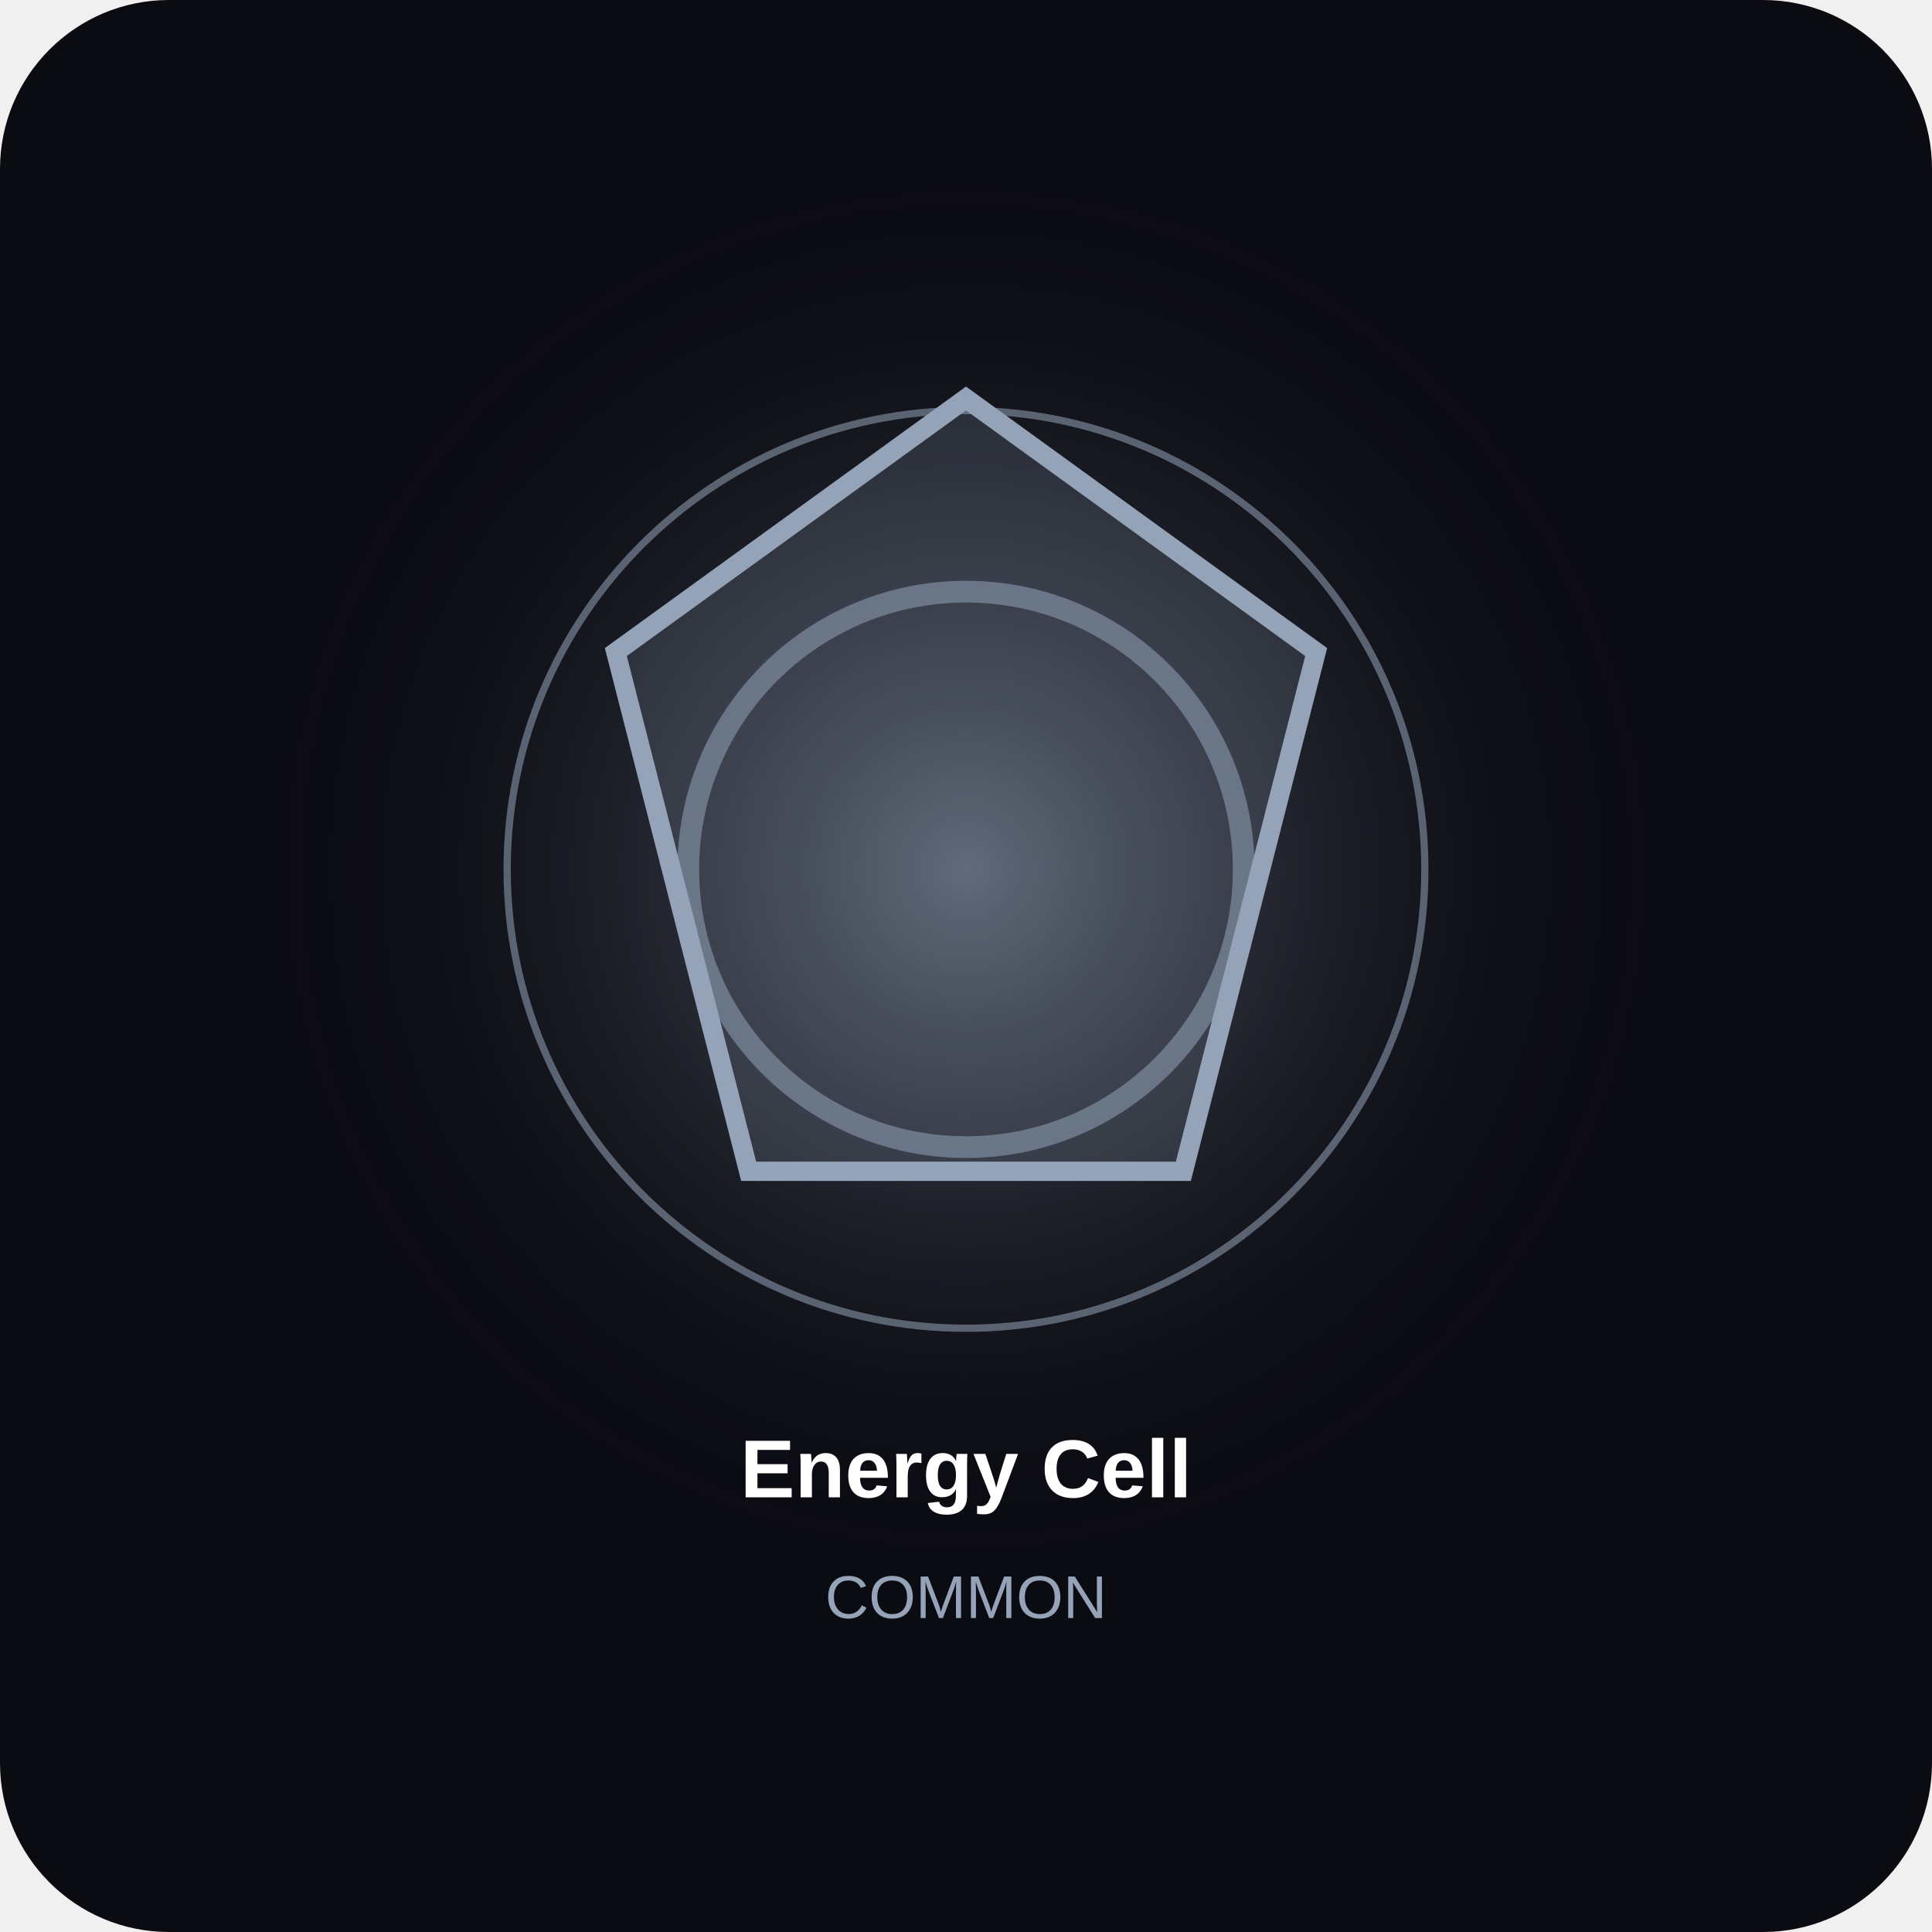
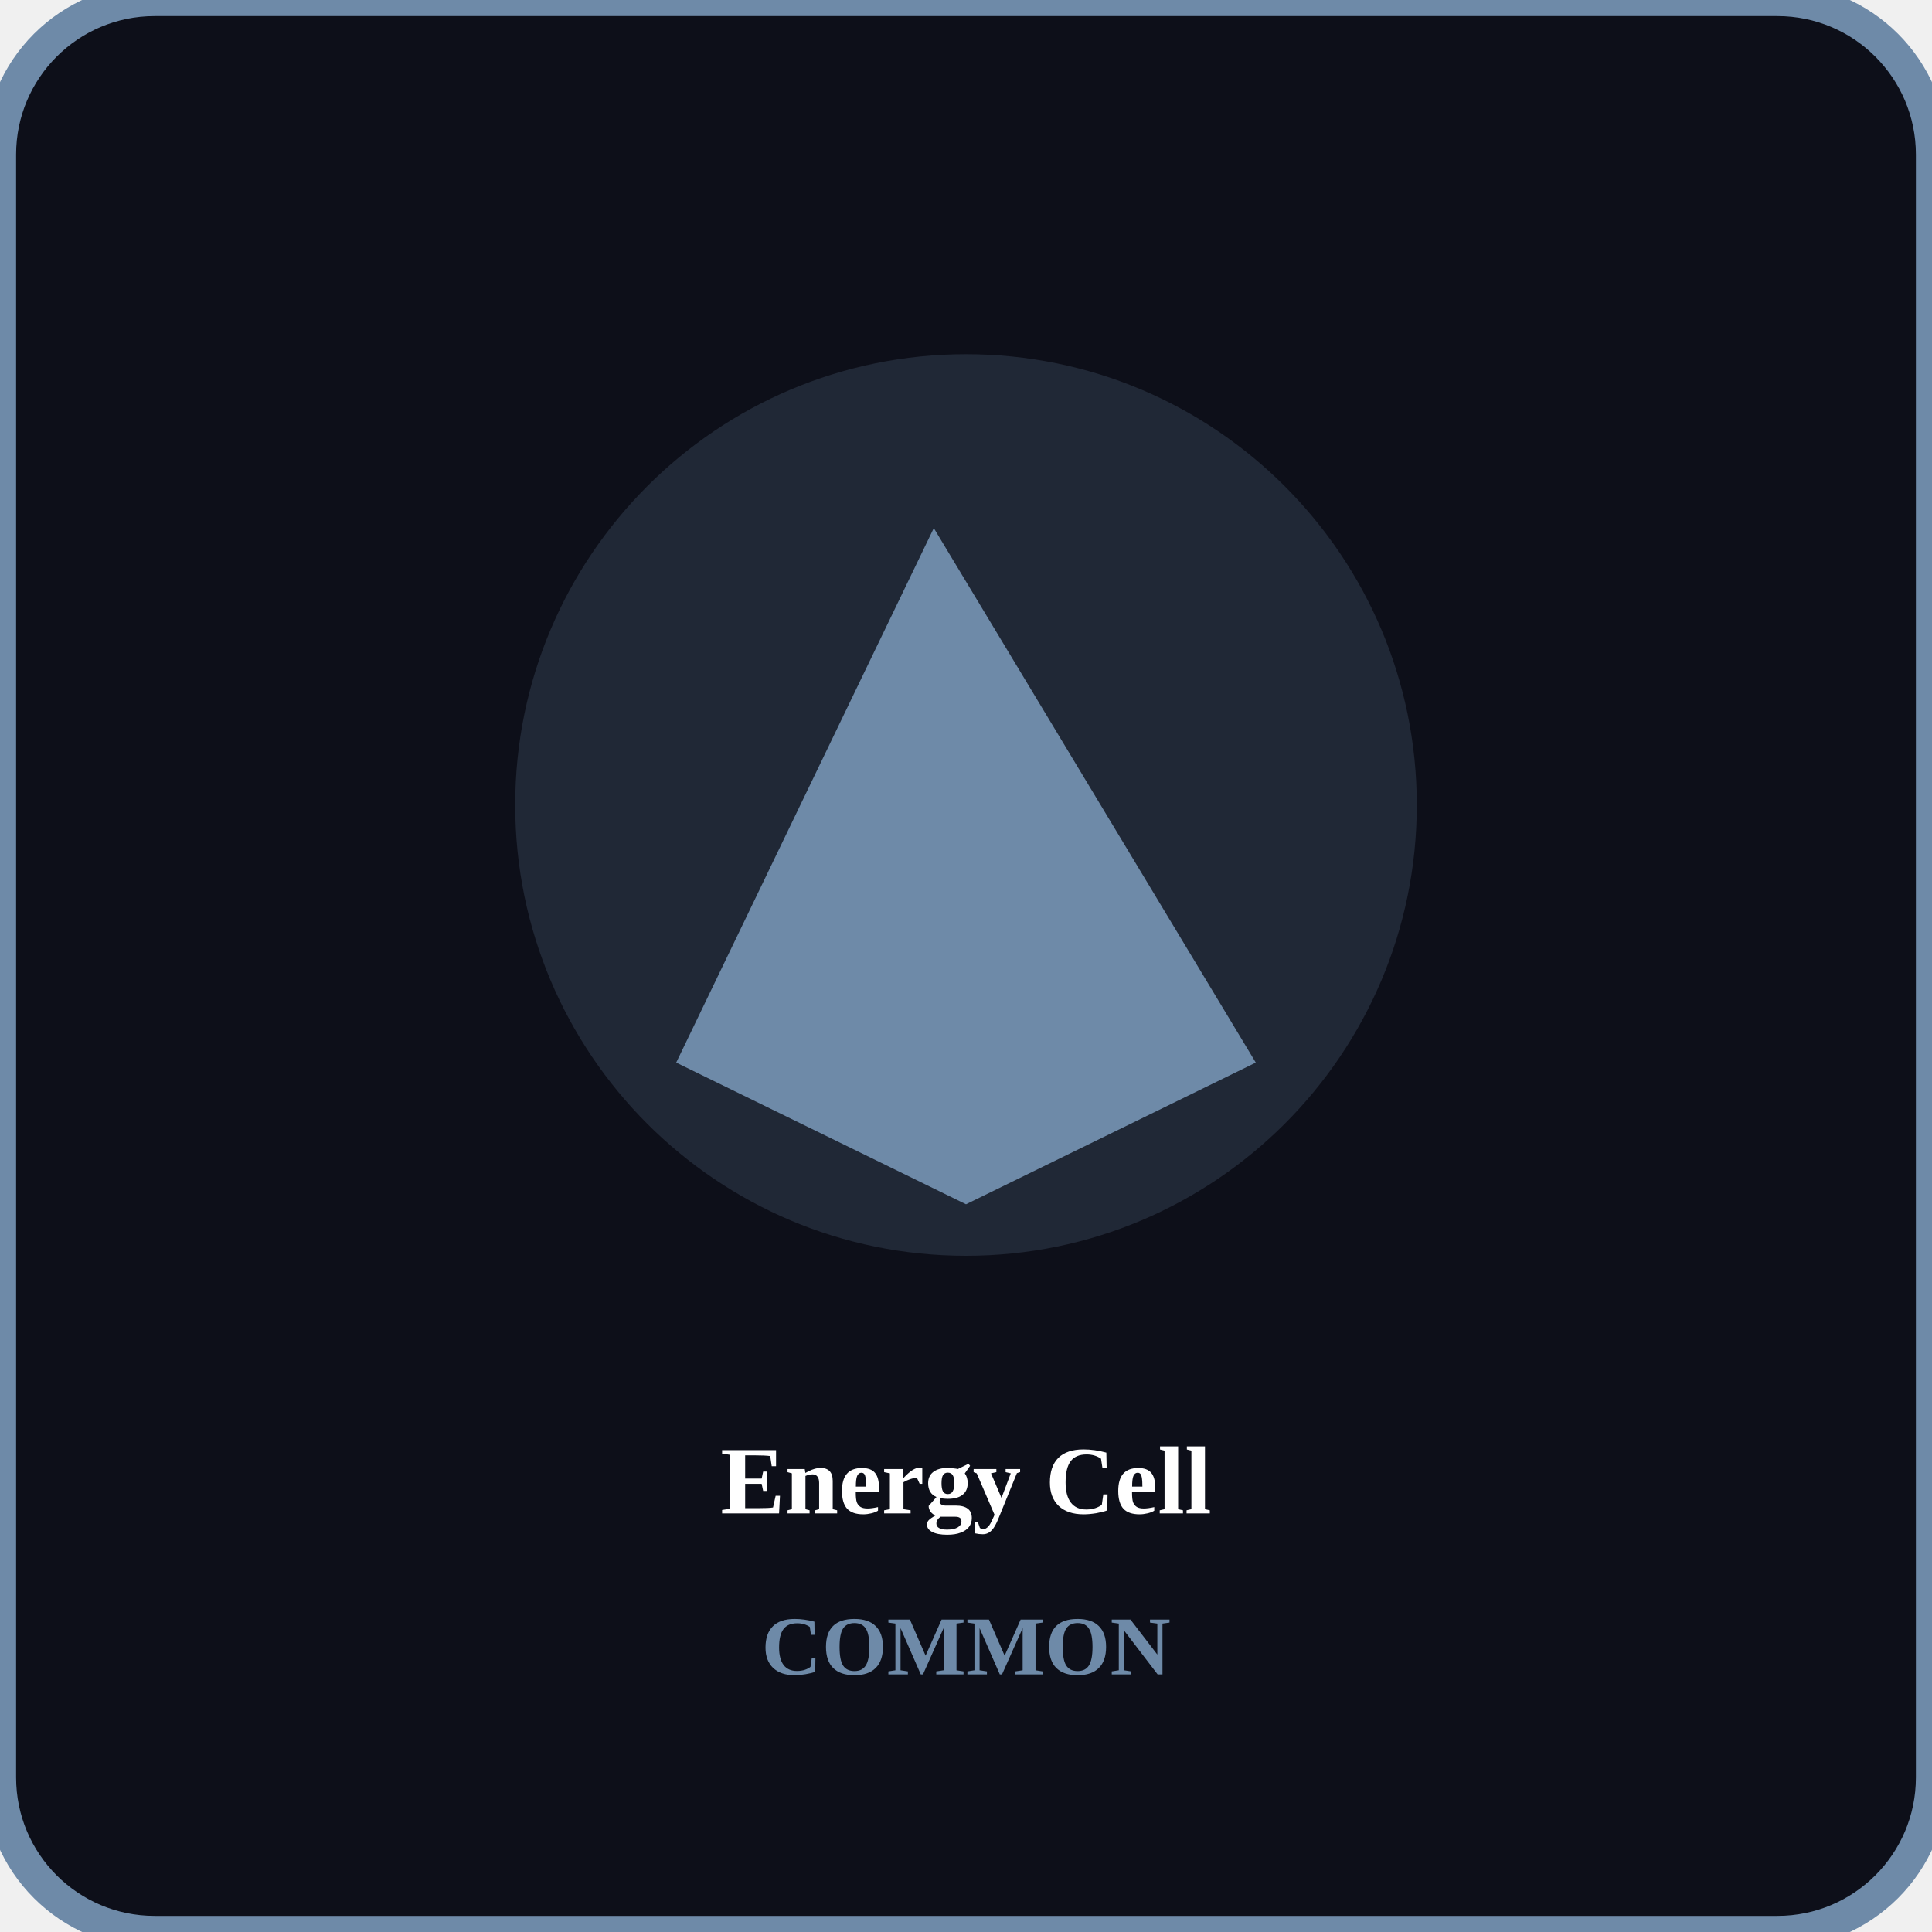
- <svg xmlns="http://www.w3.org/2000/svg" viewBox="0 0 800 800">
-   <defs>
-     <radialGradient id="g">
-       <stop stop-color="#94a3b8" stop-opacity=".55" />
-       <stop offset="1" stop-color="#06060b" stop-opacity="0" />
-     </radialGradient>
-   </defs>
-   <rect width="800" height="800" rx="70" fill="#0b0b12" />
-   <circle cx="400" cy="360" r="300" fill="url(#g)" />
-   <g fill="none" stroke="#94a3b8" opacity=".55">
-     <circle cx="400" cy="360" r="190" stroke-width="3" />
-     <circle cx="400" cy="360" r="115" stroke-width="9" />
-   </g>
-   <path d="M400 165L545 270L490 485L310 485L255 270Z" fill="#94a3b8" fill-opacity=".18" stroke="#94a3b8" stroke-width="8" />
-   <text x="400" y="620" text-anchor="middle" font-family="Arial" font-weight="800" font-size="34" fill="white">Energy Cell</text>
-   <text x="400" y="670" text-anchor="middle" font-family="Arial" font-size="25" fill="#94a3b8">COMMON</text>
+ <svg xmlns="http://www.w3.org/2000/svg" viewBox="0 0 300 300">
+   <rect width="300" height="300" rx="24" fill="#0d0f19" stroke="#6e8aa8" stroke-width="5" />
+   <circle cx="150" cy="125" r="70" fill="#6e8aa8" opacity=".2" />
+   <path d="M105 165L145 82L195 165L150 187Z" fill="#6e8aa8" />
+   <text x="150" y="235" text-anchor="middle" fill="white" font-size="15" font-weight="800">Energy Cell</text>
+   <text x="150" y="260" text-anchor="middle" fill="#6e8aa8" font-size="13" font-weight="800">COMMON</text>
</svg>
